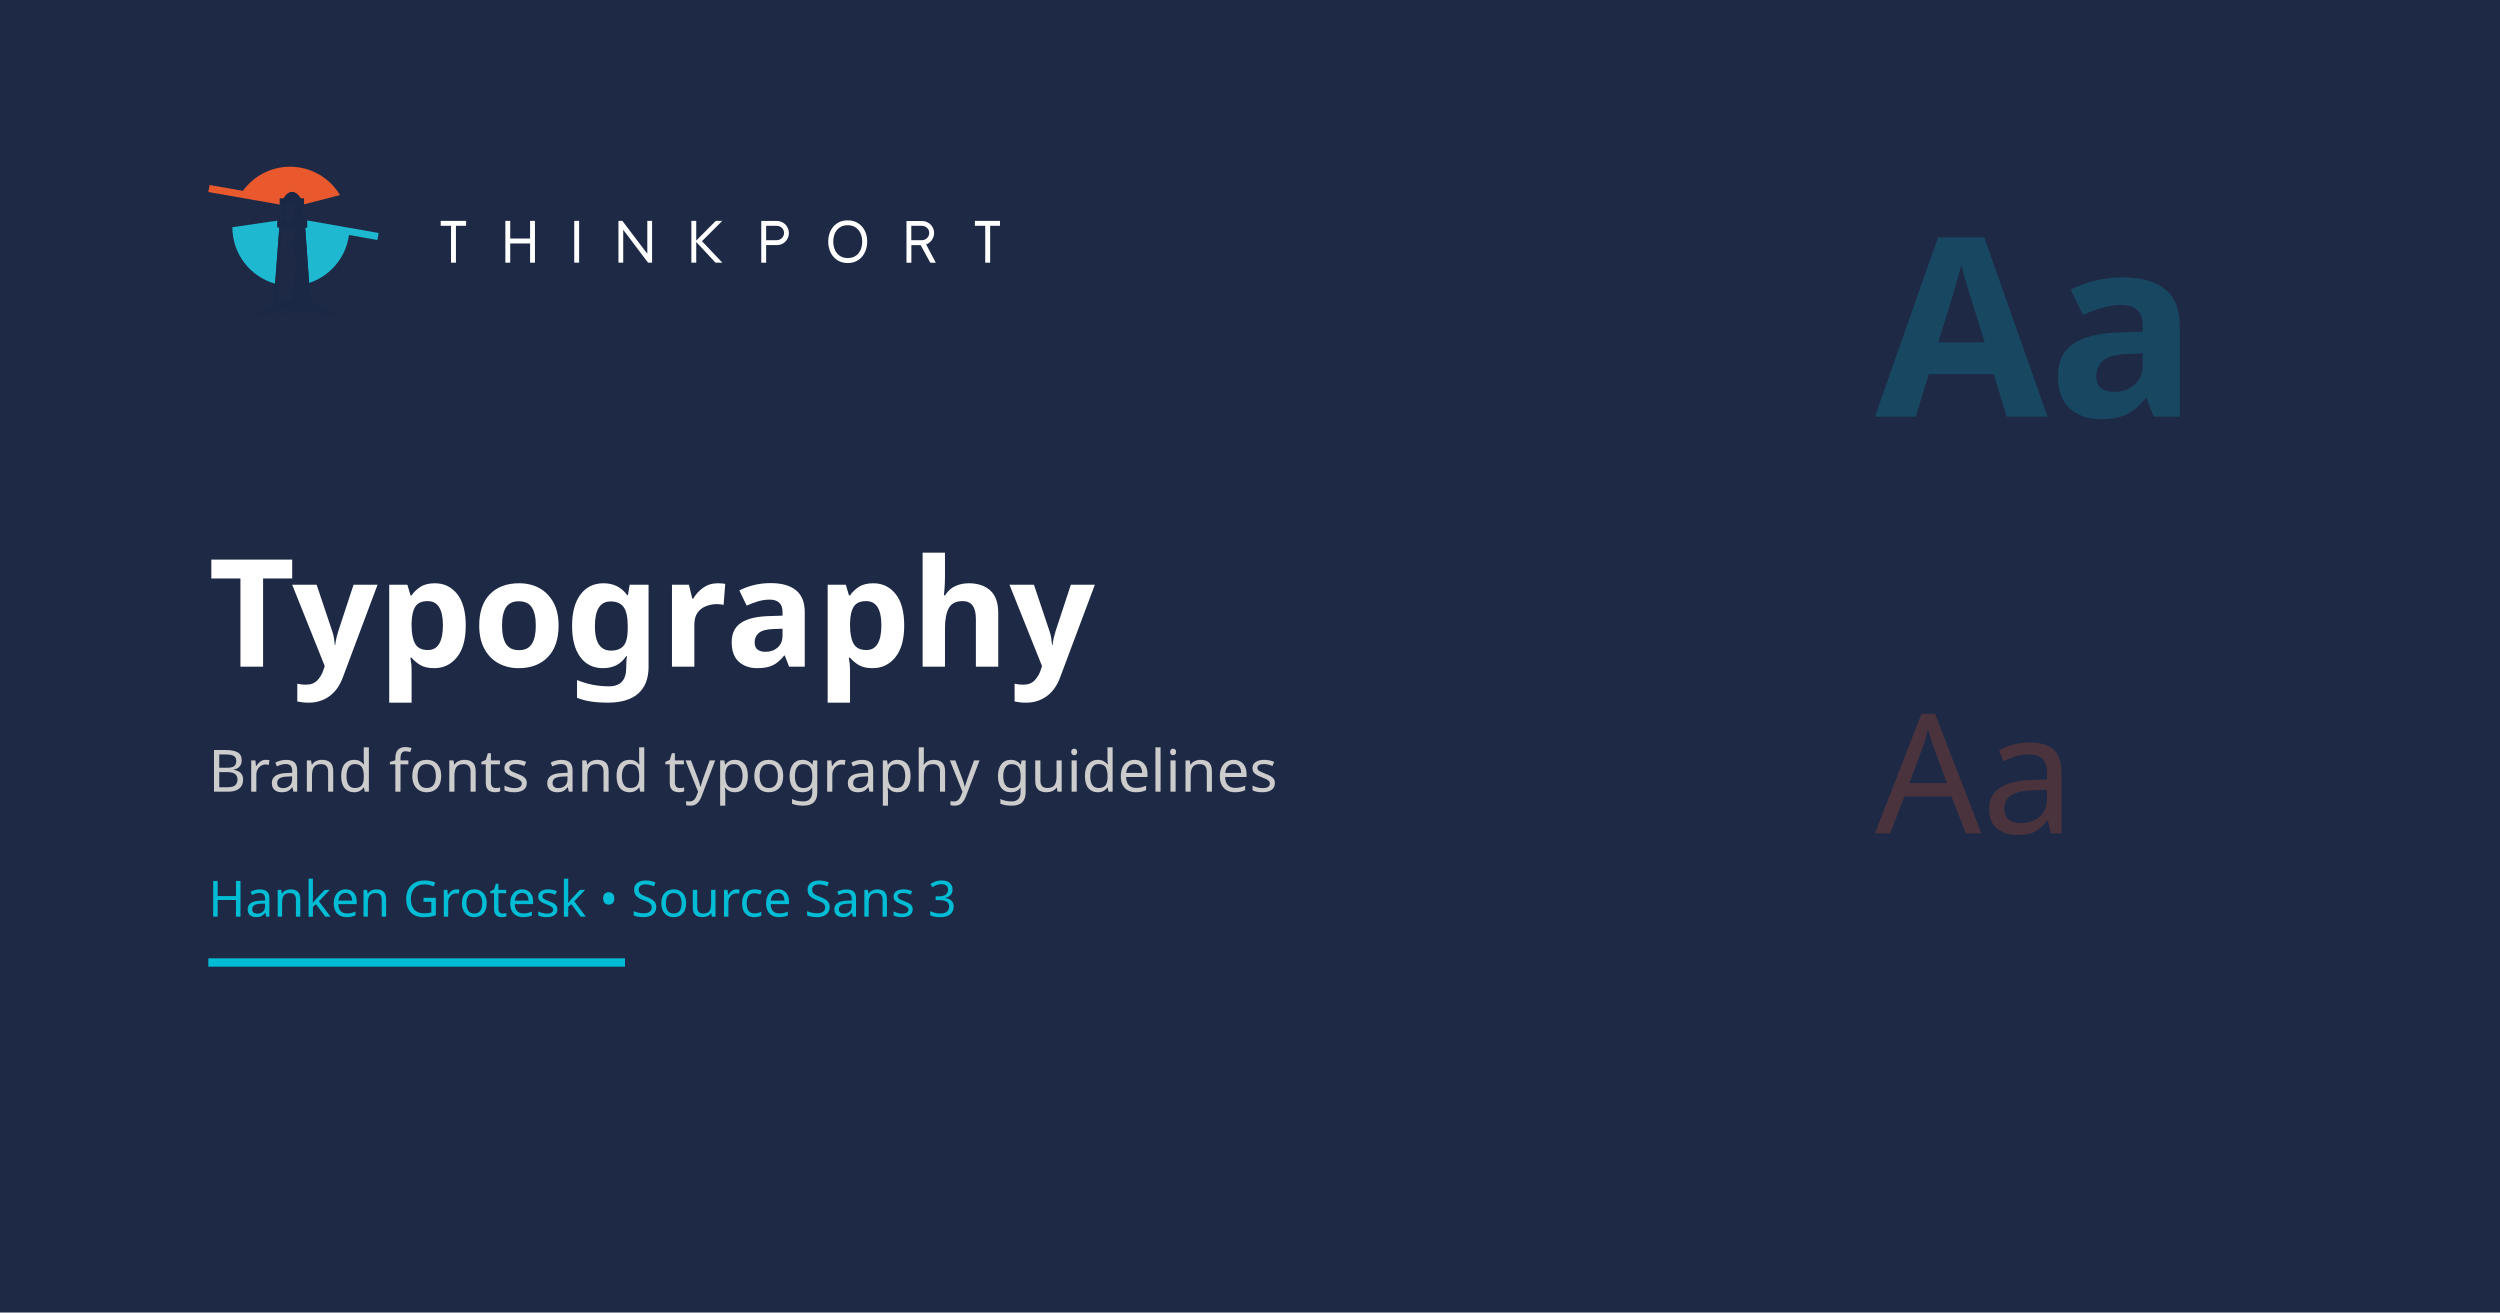
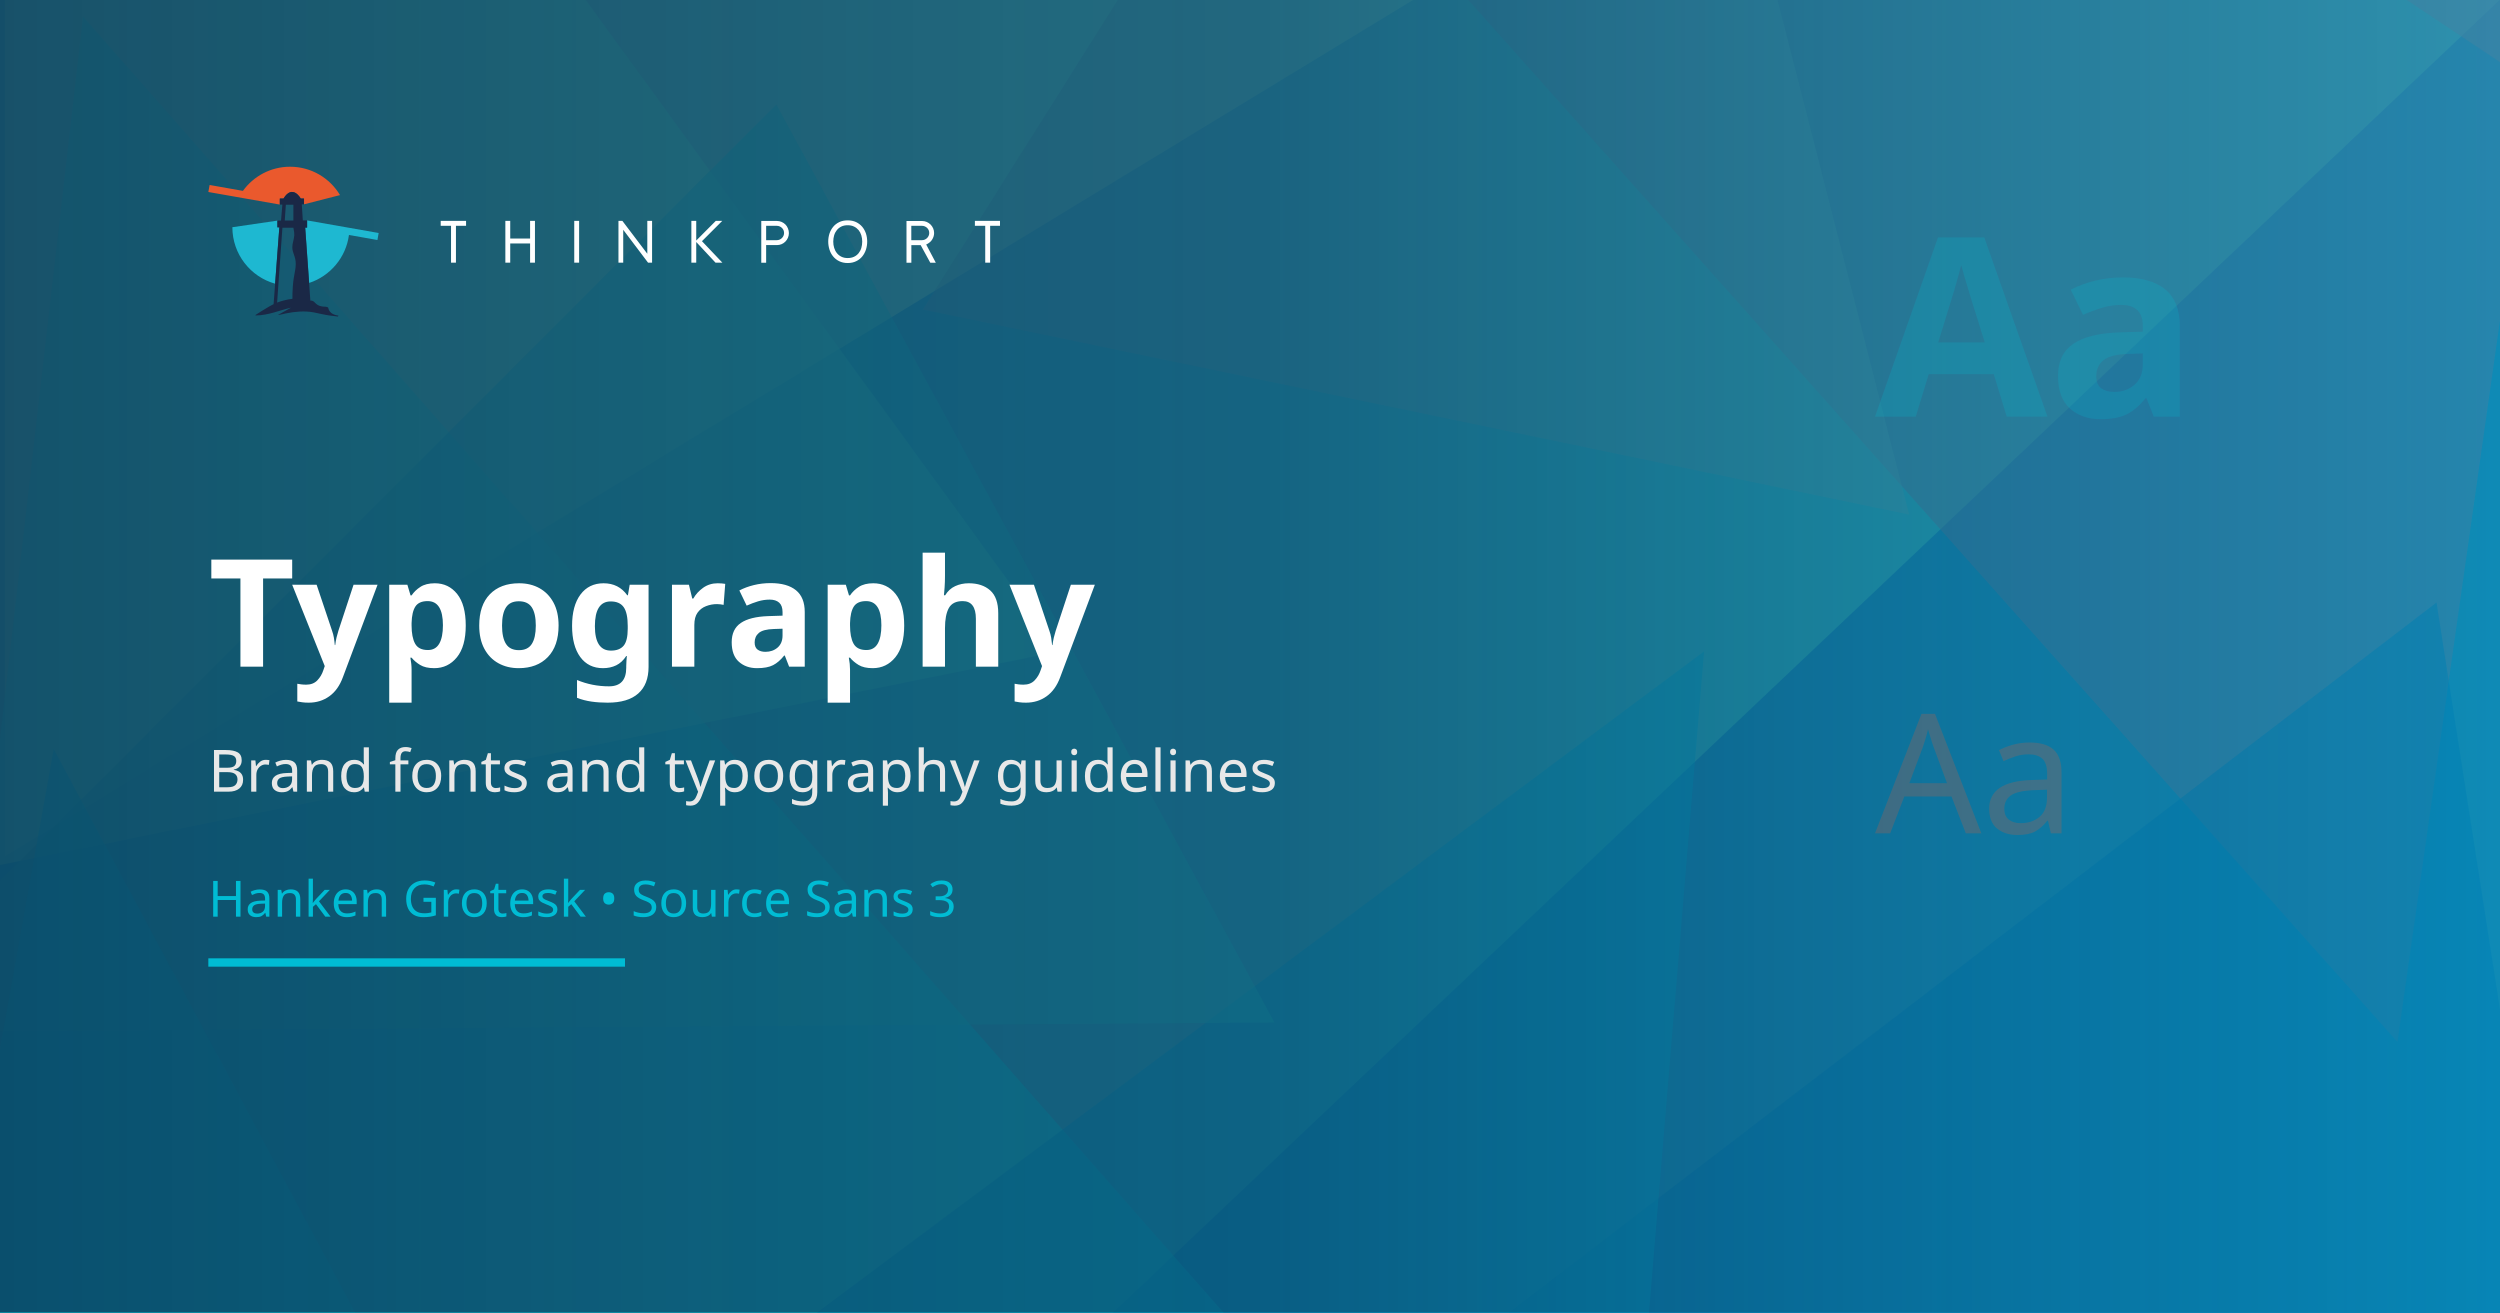
<svg xmlns="http://www.w3.org/2000/svg" width="1200" height="630" viewBox="0 0 1200 630" fill="none">
-   <rect width="1200" height="630" fill="#1E2A45" />
-   <text x="900" y="200" font-family="'Hanken Grotesk', sans-serif" font-size="120" font-weight="700" fill="#00BCD4" opacity="0.2">Aa</text>
-   <text x="900" y="400" font-family="'Source Sans 3', sans-serif" font-size="80" font-weight="400" fill="#FF5722" opacity="0.2">Aa</text>
+   <defs>
+     <style>
+   @keyframes rotate1 { from { transform: rotate(0deg); } to { transform: rotate(360deg); } }
+   @keyframes rotate2 { from { transform: rotate(0deg); } to { transform: rotate(-360deg); } }
+   @keyframes colorShift {
+     0% { fill-opacity: 0.2; }
+     25% { fill-opacity: 0.8; }
+     50% { fill-opacity: 0.2; }
+     75% { fill-opacity: 0.8; }
+     100% { fill-opacity: 0.2; }
+   }
+   @keyframes zoom {
+     0% { transform: scale(1); }
+     50% { transform: scale(1.2); }
+     100% { transform: scale(1); }
+   }
+   /* Gruppe 1 - Startet sofort */
+   .polygon-1 { animation: rotate1 270s linear infinite, colorShift 36s ease-in-out infinite, zoom 54s ease-in-out infinite; transform-origin: center; }
+   .polygon-2 { animation: rotate2 270s linear infinite, colorShift 36s ease-in-out infinite, zoom 54s ease-in-out infinite; transform-origin: center; animation-delay: 3s; }
+   .polygon-3 { animation: rotate1 270s linear infinite, colorShift 36s ease-in-out infinite, zoom 54s ease-in-out infinite; transform-origin: center; animation-delay: 6s; }
+   
+   /* Gruppe 2 - Startet nach 2s */
+   .polygon-4 { animation: rotate2 270s linear infinite, colorShift 36s ease-in-out infinite, zoom 54s ease-in-out infinite; transform-origin: center; animation-delay: 9s; }
+   .polygon-5 { animation: rotate1 270s linear infinite, colorShift 36s ease-in-out infinite, zoom 54s ease-in-out infinite; transform-origin: center; animation-delay: 12s; }
+   .polygon-6 { animation: rotate2 270s linear infinite, colorShift 36s ease-in-out infinite, zoom 54s ease-in-out infinite; transform-origin: center; animation-delay: 15s; }
+   
+   /* Gruppe 3 - Startet nach 4s */
+   .polygon-7 { animation: rotate1 270s linear infinite, colorShift 36s ease-in-out infinite, zoom 54s ease-in-out infinite; transform-origin: center; animation-delay: 18s; }
+   .polygon-8 { animation: rotate2 270s linear infinite, colorShift 36s ease-in-out infinite, zoom 54s ease-in-out infinite; transform-origin: center; animation-delay: 21s; }
+   .polygon-9 { animation: rotate1 270s linear infinite, colorShift 36s ease-in-out infinite, zoom 54s ease-in-out infinite; transform-origin: center; animation-delay: 24s; }
+   
+   /* Gruppe 4 - Startet nach 6s */
+   .polygon-10 { animation: rotate2 270s linear infinite, colorShift 36s ease-in-out infinite, zoom 54s ease-in-out infinite; transform-origin: center; animation-delay: 27s; }
+   .polygon-11 { animation: rotate1 270s linear infinite, colorShift 36s ease-in-out infinite, zoom 54s ease-in-out infinite; transform-origin: center; animation-delay: 30s; }
+   .polygon-12 { animation: rotate2 270s linear infinite, colorShift 36s ease-in-out infinite, zoom 54s ease-in-out infinite; transform-origin: center; animation-delay: 33s; }
+ </style>
+     <style>
+       @font-face {
+         font-family: HankenGrotesk;
+         src: url("../fonts/hanken-grotesk/500/regular.ttf") format("truetype");
+         font-weight: 500 700;
+       }
+       @font-face {
+         font-family: SourceSans3;
+         src: url("../fonts/source-sans-3/400/regular.ttf") format("truetype");
+         font-weight: 400;
+       }
+       @font-face {
+         font-family: SourceSans3;
+         src: url("../fonts/source-sans-3/700/regular.ttf") format("truetype");
+         font-weight: 700;
+       }
+     </style>
+     <linearGradient id="contentOverlay" x1="0" x2="1" y1="0" y2="0" gradientUnits="objectBoundingBox">
+       <stop offset="0" stop-color="#0B2649" stop-opacity="0.72" />
+       <stop offset="0.5" stop-color="#0B2649" stop-opacity="0.5" />
+       <stop offset="1" stop-color="#0B2649" stop-opacity="0" />
+     </linearGradient>
+   </defs>
+   <g transform="translate(600,315) scale(1.171875) translate(-512,-512)">
+     <rect x="0" y="0" width="1024" height="1024" fill="#1ea1b9" />
+     <g transform="scale(4) translate(0.5 0.5)">
+       <polygon class="polygon-1" fill="#57c8b9" fill-opacity="0.502" points="0,0 268,-15 0,148" />
+       <polygon class="polygon-2" fill="#0077b4" fill-opacity="0.502" points="257,271 260,56 54,251" />
+       <polygon class="polygon-3" fill="#00c4d1" fill-opacity="0.502" points="-16,271 8,62 162,237" />
+       <polygon class="polygon-4" fill="#3f82a3" fill-opacity="0.502" points="245,167 105,10 271,-16" />
+       <polygon class="polygon-5" fill="#36cbc0" fill-opacity="0.502" points="-16,152 108,127 4,-16" />
+       <polygon class="polygon-6" fill="#0081b5" fill-opacity="0.502" points="87,246 271,263 249,122" />
+       <polygon class="polygon-7" fill="#53c3bb" fill-opacity="0.502" points="163,11 -9,61 4,-16" />
+       <polygon class="polygon-8" fill="#009ec3" fill-opacity="0.502" points="174,127 162,271 13,247" />
+       <polygon class="polygon-9" fill="#369db2" fill-opacity="0.502" points="162,-16 195,113 94,92" />
+       <polygon class="polygon-10" fill="#16b6bf" fill-opacity="0.502" points="130,165 -16,166 79,71" />
+       <polygon class="polygon-11" fill="#02c0d2" fill-opacity="0.502" points="74,266 5,137 -16,254" />
+       <polygon class="polygon-12" fill="#4484a4" fill-opacity="0.502" points="271,77 187,21 252,-16" />
+     </g>
+   </g>
+   <rect width="1200" height="630" fill="url(#contentOverlay)" />
+   <text x="900" y="200" font-family="HankenGrotesk, 'Hanken Grotesk', sans-serif" font-size="120" font-weight="700" fill="#00BCD4" opacity="0.2">Aa</text>
+   <text x="900" y="400" font-family="SourceSans3, 'Source Sans 3', sans-serif" font-size="80" font-weight="400" fill="#FF5722" opacity="0.2">Aa</text>
  <g transform="translate(100, 80)">
    <svg width="380" height="72" viewBox="0 0 1479 280" fill="none">
      <path fill="#FFFFFF" d="M820.1 162.6l-46.4-61.2-.2-.2h-7.3v78h8.9v-61.4l46.2 61.2.1.2h7.6v-78h-8.9zM683.6 101.2h9.1v78h-9.1zM601.1 134.1H564v-32.9h-9.1v78h9.1v-35.9h37.1v35.9h9.1v-78h-9.1zM434.1 110.4h19.3v68.8h9.2v-68.8h18.9v-9.2h-47.4zM960.1 101.2H948l-36.5 36.7v-36.7h-9.1v78h9.1v-38.6l35.9 38.5.1.1h12.8l-38.1-40.1zM1346.6 142.1c1.9-1.4 3.6-3 4.9-4.9 1.3-1.9 2.4-4 3.2-6.2.8-2.3 1.2-4.7 1.2-7.1 0-3.1-.6-6.1-1.8-8.8-1.2-2.7-2.8-5.1-4.8-7.1s-4.4-3.6-7.1-4.8c-2.7-1.2-5.7-1.8-8.7-1.8h-29.2v78h9.1v-32.9h17.4l18 32.9h10.3l-18-34.1c1.9-.9 3.8-1.9 5.5-3.2zm.2-18.3c0 1.8-.4 3.6-1.1 5.2-.7 1.6-1.7 3-2.9 4.2-1.2 1.2-2.6 2.2-4.2 2.9-1.6.7-3.4 1.1-5.2 1.1h-20.1v-26.8h20.1c1.8 0 3.6.4 5.2 1.1 1.6.7 3.1 1.7 4.3 2.9 1.2 1.2 2.2 2.6 2.9 4.2.6 1.7 1 3.4 1 5.2zM1432.1 101.2v9.2h19.3v68.8h9.2v-68.8h18.9v-9.2zM1221.7 112.3c-3-3.6-6.9-6.6-11.4-8.8-4.6-2.2-9.9-3.3-15.9-3.3s-11.3 1.1-15.8 3.3c-4.5 2.2-8.3 5.1-11.3 8.8-3 3.6-5.3 7.9-6.9 12.6-1.5 4.7-2.3 9.7-2.3 14.9 0 5.2.8 10.2 2.3 15 1.5 4.8 3.8 9.1 6.9 12.8 3 3.7 6.8 6.7 11.3 8.9 4.5 2.2 9.8 3.4 15.8 3.4s11.3-1.1 15.9-3.4c4.6-2.2 8.4-5.2 11.4-8.9s5.3-8 6.9-12.8c1.5-4.8 2.3-9.8 2.3-15 0-5.2-.8-10.2-2.3-14.9-1.6-4.7-3.9-9-6.9-12.6zm-.1 27.6c0 4.2-.6 8.2-1.7 11.9-1.1 3.7-2.9 7-5.1 9.8-2.3 2.8-5.1 5-8.5 6.6s-7.4 2.4-11.9 2.4c-4.4 0-8.4-.8-11.7-2.5-3.3-1.6-6.2-3.9-8.4-6.7-2.3-2.8-4-6.1-5.1-9.8-1.2-3.7-1.7-7.7-1.7-11.8s.6-8.1 1.7-11.8c1.1-3.7 2.9-7 5.1-9.7 2.3-2.8 5.1-5 8.4-6.6 3.3-1.6 7.3-2.4 11.7-2.4 4.5 0 8.5.8 11.9 2.5 3.4 1.6 6.2 3.9 8.5 6.6 2.3 2.8 4 6 5.1 9.7 1.1 3.7 1.7 7.7 1.7 11.8zM1078.1 107.9c-2-2-4.4-3.6-7.1-4.8-2.7-1.2-5.7-1.8-8.7-1.8H1033v78h9.1v-32.9h20.1c3.1 0 6-.6 8.7-1.7s5.1-2.8 7.1-4.8 3.6-4.4 4.8-7.1c1.2-2.7 1.8-5.7 1.8-8.8s-.6-6.1-1.8-8.8c-1.1-2.9-2.7-5.3-4.7-7.3zm-2.5 15.9c0 1.8-.4 3.6-1.1 5.2-.7 1.6-1.7 3-2.9 4.2-1.2 1.2-2.6 2.2-4.2 2.9-1.6.7-3.4 1.1-5.2 1.1h-20.1v-26.8h20.1c1.8 0 3.6.4 5.2 1.1 1.6.7 3.1 1.7 4.3 2.9 1.2 1.2 2.2 2.6 2.9 4.2.6 1.7 1 3.4 1 5.2z" />
      <path fill="none" d="M158.9 71h-14.1l-2 29.6h16.1zM157.8 224.2c1.4-22.2 5.5-29.7 5.5-43.2 0-13.5-6.4-19.8-6.4-30.6 0-7.9 2.8-12.6 3.7-22.6.3-2.7-.3-7.4-1.7-13.9h-20.5l-9.9 139.8c7.2-2.8 16.7-5.5 28.6-7.1-.1-6.2.2-13.7.7-22.4z" />
      <path fill="#1eb8d1" d="M130.9 220.1v-.4.4z" />
      <path fill="#ea592d" d="M133.6 59.4h6.9c17.1-27.7 32.2 0 32.2 0h6.1v10.8L246 53c-19-31.8-53.7-53-93.3-53-36.2 0-68.3 17.8-88.1 45.1l-62.2-11L0 47.2l133.6 23.5V59.4z" />
      <path fill="#1eb8d1" d="M184.6 100.3v13.4H181l7.4 103.4c39.3-12.9 68.8-47.5 74.3-89.6l53.2 9.4 2.3-13.1-133.6-23.5zM124.7 218.5l7.9-105.3H129v-12.5L44.9 113c0 50.2 33.7 92.6 79.8 105.5z" />
      <path fill="#1a2846" d="M223.9 263.4c-.2-.9-3.4-1.9-5.2-1.9-8 .2-14.3-2-19.2-7.2-2.2-2.4-4.7-4.7-8.9-4.2l-9.7-136.4h3.6v-13.4h-8l-1.9-30.1h4.1V59.4h-6.1s-15.1-27.7-32.2 0h-6.9v11.3h4.8l-2.5 30H129v12.5h3.7l-10.8 143.6c-1.1.5-2.1 1-3 1.5-2.4 1.1-7.3 4.1-12.7 7.3-4.2 2.4-8.3 5.1-12.5 7.8-2.4 1.5-4.5 2.8-5.7 3.6l.3.9c24.5-.3 44.5-9.7 66.2-14.6-7.8 4.3-15.6 8.6-24.6 13.7 2.3-.3 3-.2 3.6-.4 16-4 32.5-6.7 49.1-6.1 10.1.3 19.9 2.7 29.7 4.9 9.9 2.2 19.8 3.3 29.9 4.5.3-.6.5-1.2.8-1.7-10.9-1.6-17.4-6.3-19.1-14.8zM144.8 71h14.1v29.5h-16.1l2-29.5zm13 153.2c-.6 8.7-.8 16.1-.7 22.5-11.9 1.6-21.4 4.3-28.6 7.1l9.9-139.8h20.5c1.4 6.5 1.9 11.2 1.7 13.9-.9 10-3.7 14.7-3.7 22.6 0 10.8 6.4 17.1 6.4 30.6s-4 20.9-5.5 43.1z" />
    </svg>
  </g>
-   <text x="100" y="320" font-family="'Hanken Grotesk', sans-serif" font-size="72" font-weight="700" fill="#FFFFFF">
-     Typography
-   </text>
-   <text x="100" y="380" font-family="'Source Sans 3', sans-serif" font-size="28" font-weight="400" fill="#CCCCCC">
-     Brand fonts and typography guidelines
-   </text>
-   <text x="100" y="440" font-family="'Source Sans 3', sans-serif" font-size="24" font-weight="400" fill="#00BCD4">
-     Hanken Grotesk • Source Sans 3
-   </text>
+   <text x="100" y="320" font-family="HankenGrotesk, 'Hanken Grotesk', sans-serif" font-size="72" font-weight="700" fill="#FFFFFF">Typography</text>
+   <text x="100" y="380" font-family="SourceSans3, 'Source Sans 3', sans-serif" font-size="28" font-weight="400" fill="#E8E8E8">Brand fonts and typography guidelines</text>
+   <text x="100" y="440" font-family="SourceSans3, 'Source Sans 3', sans-serif" font-size="24" font-weight="400" fill="#00BCD4">Hanken Grotesk • Source Sans 3</text>
  <rect x="100" y="460" width="200" height="4" fill="#00BCD4" />
</svg>
